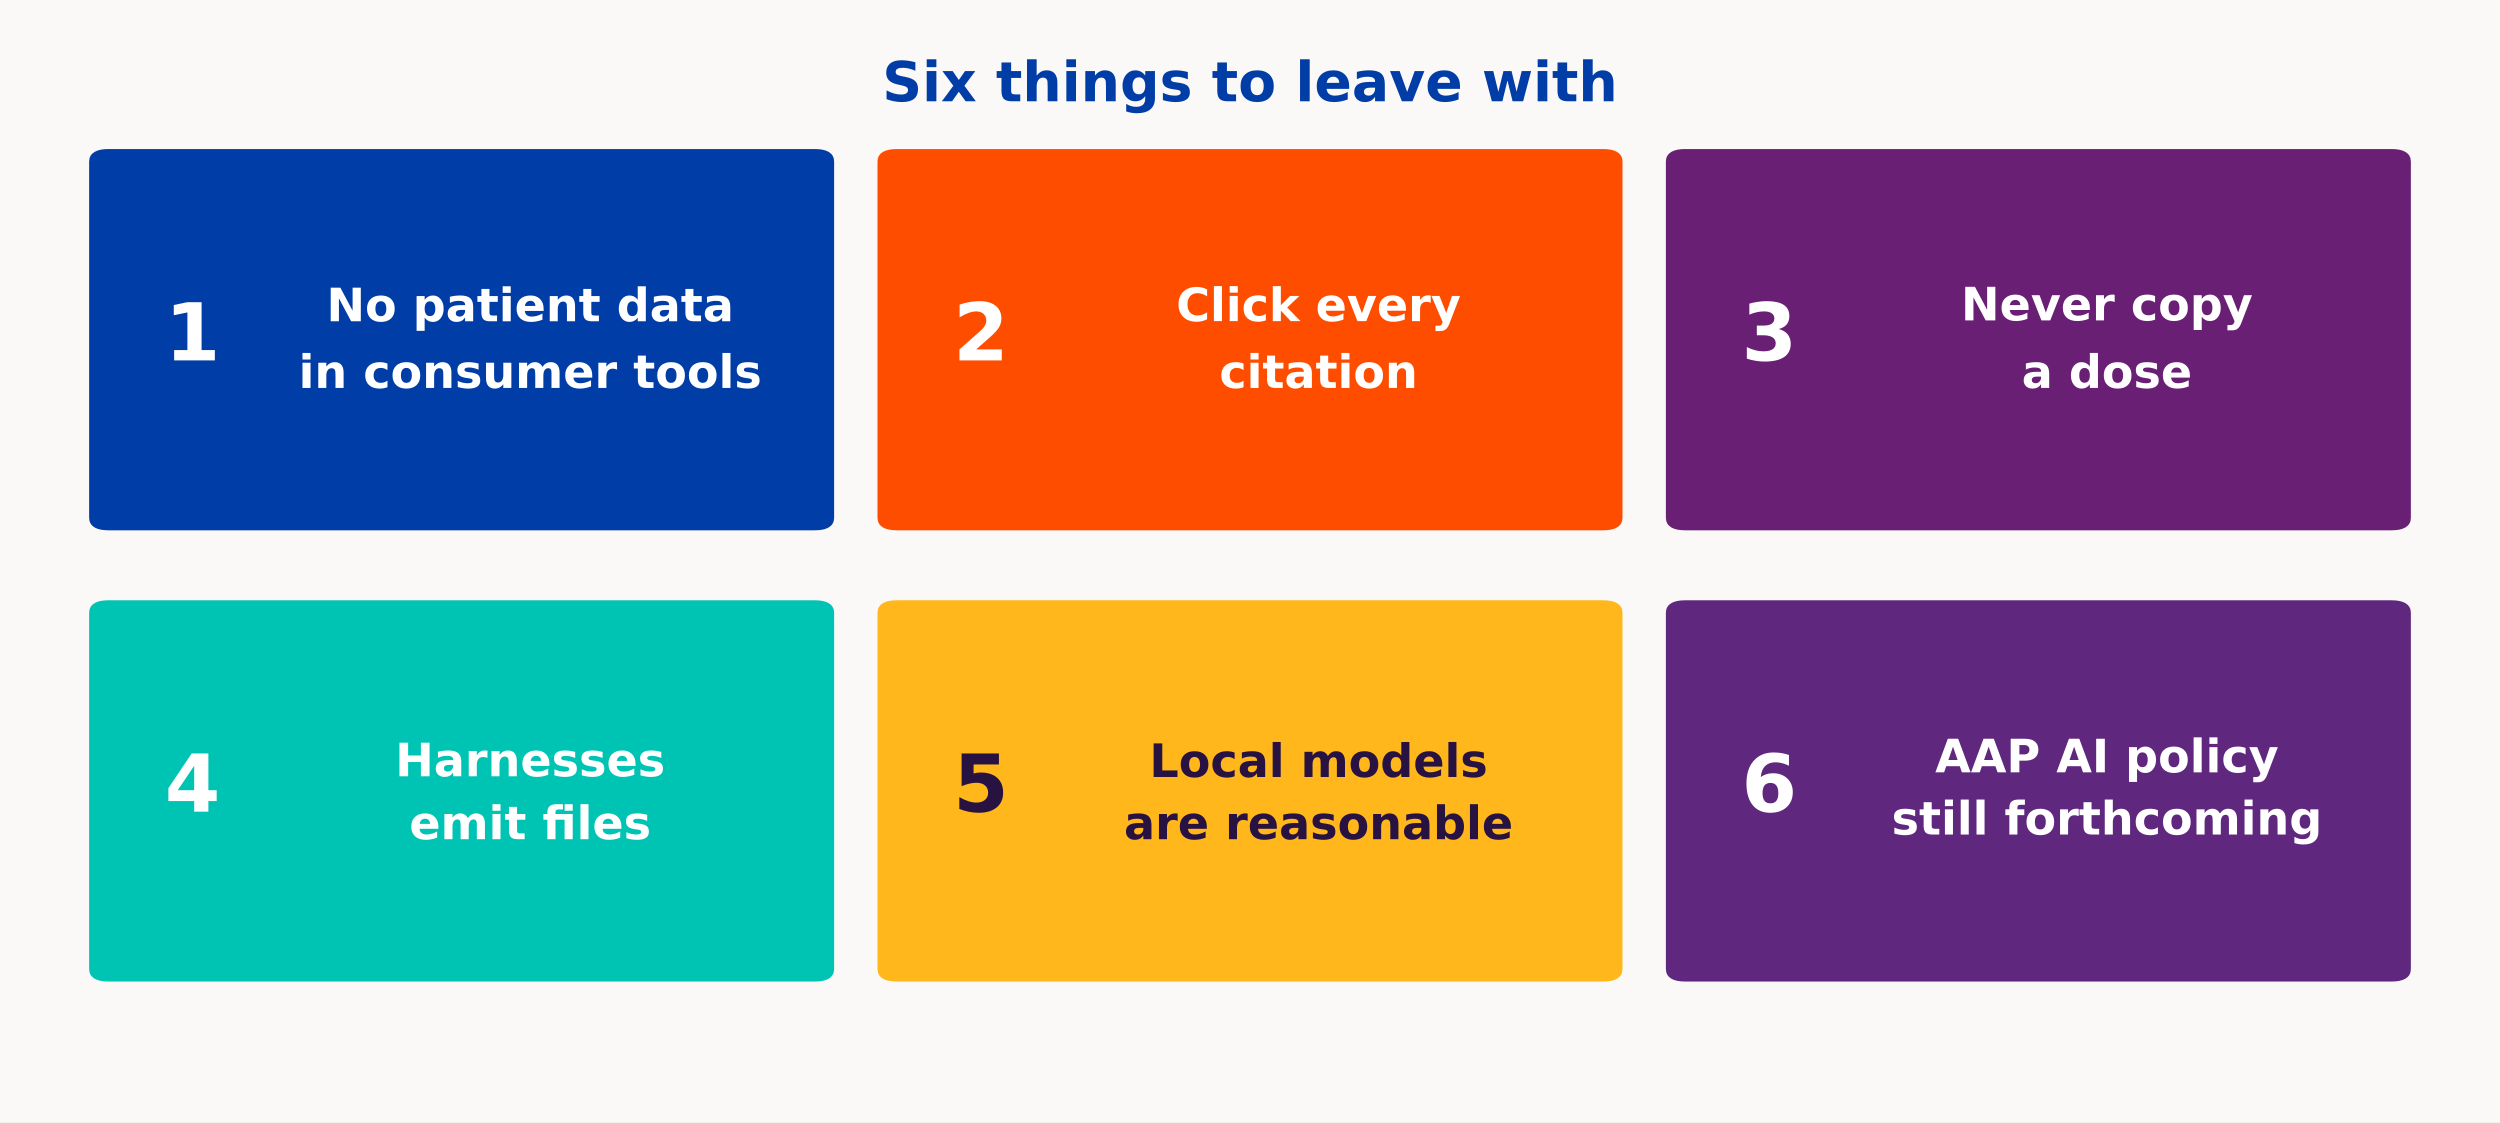
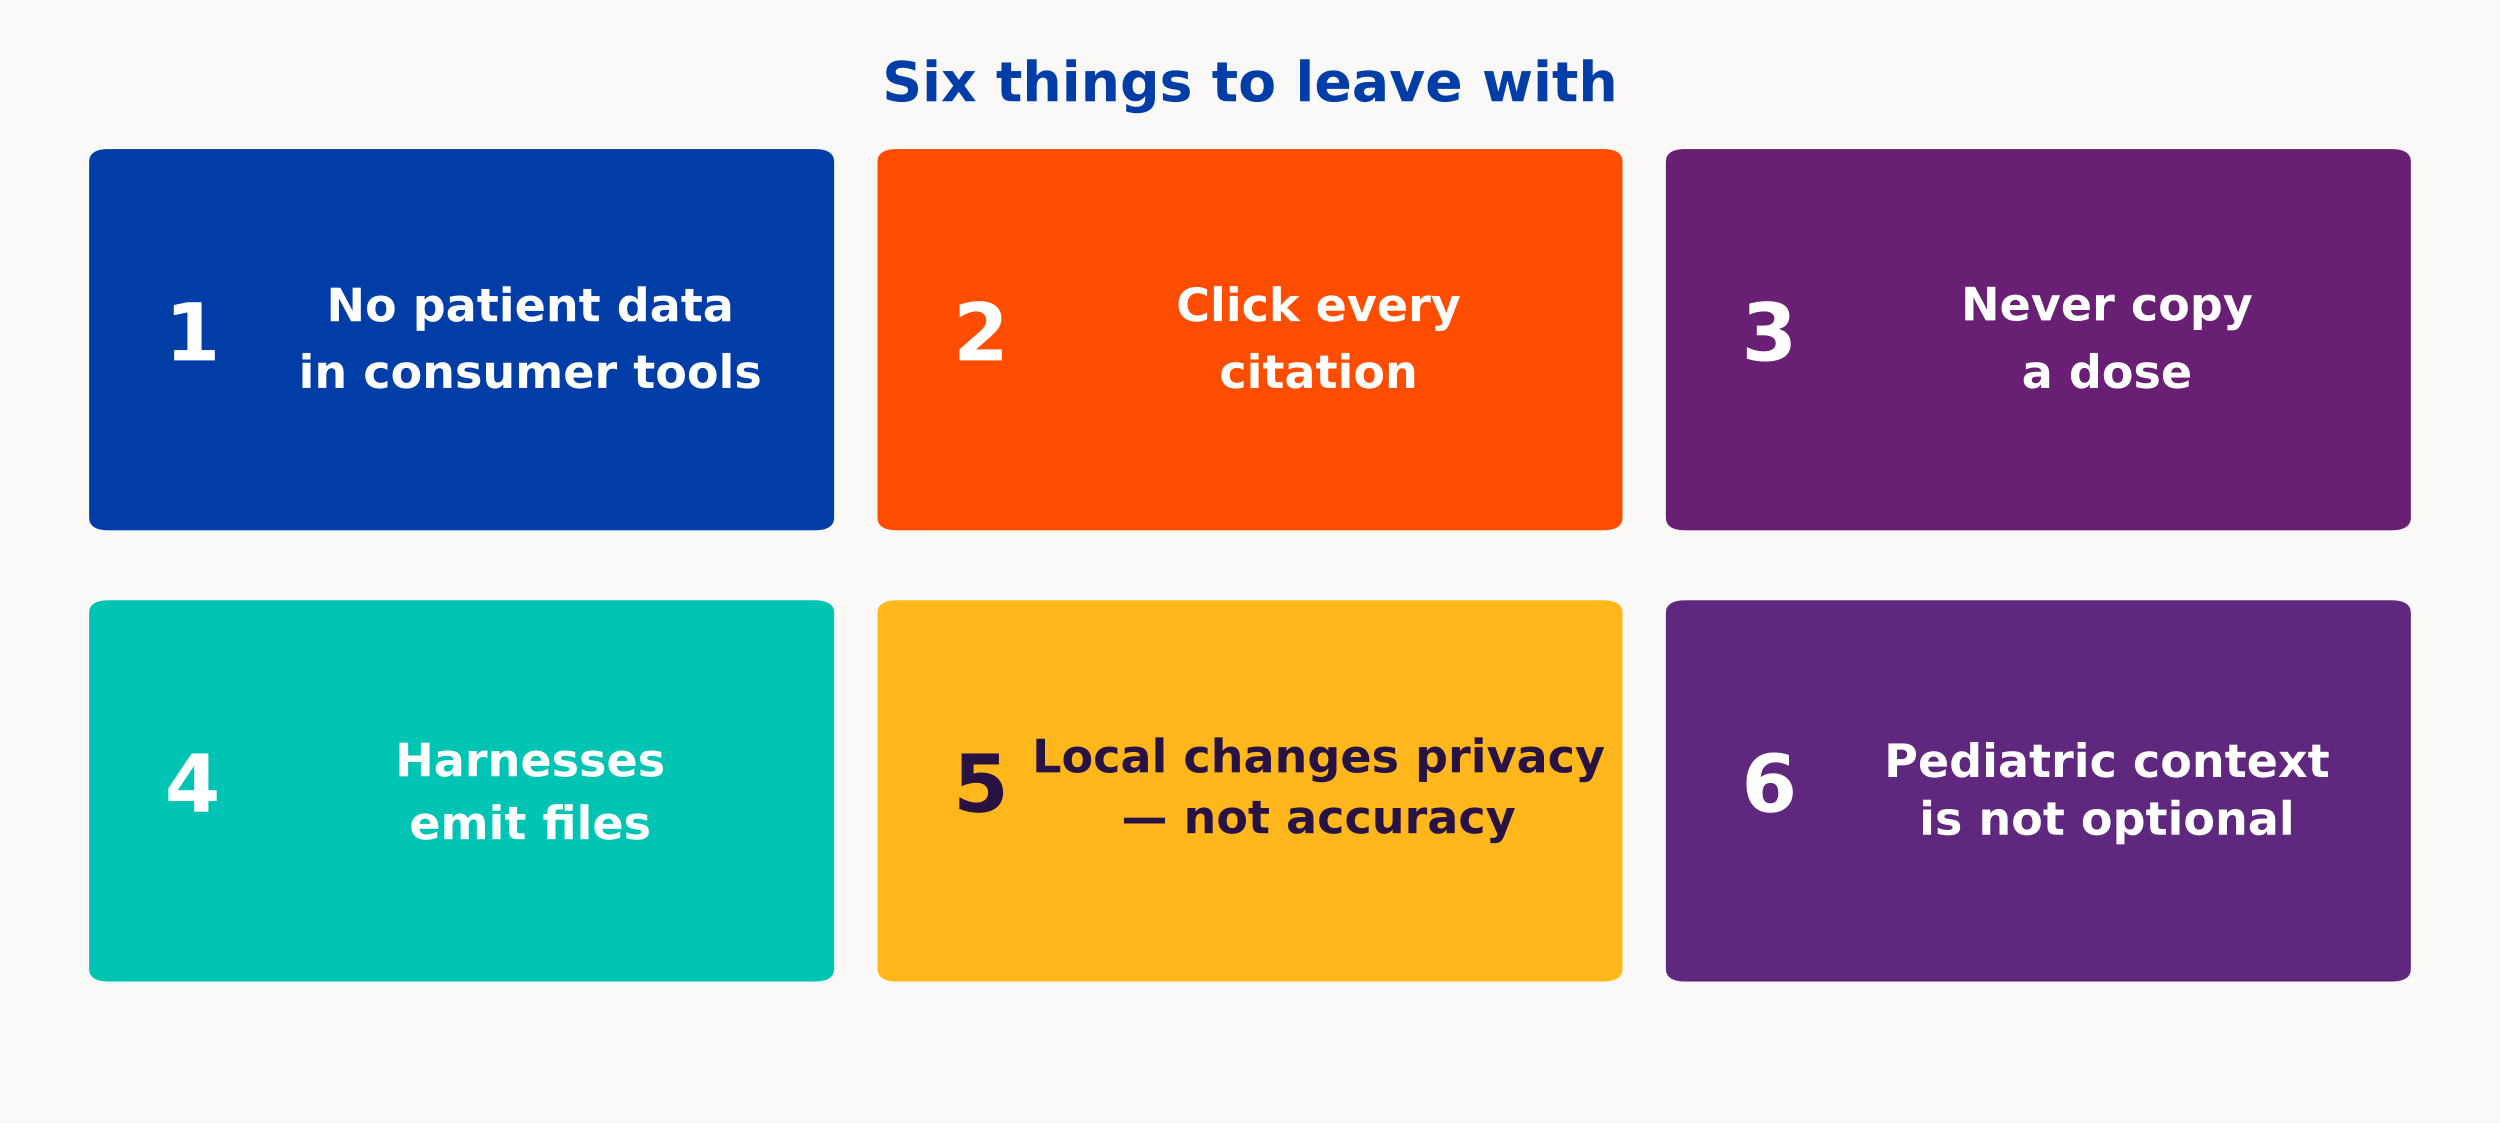
<svg xmlns="http://www.w3.org/2000/svg" xmlns:xlink="http://www.w3.org/1999/xlink" width="813.96pt" height="365.328pt" viewBox="0 0 813.96 365.328" version="1.1">
  <defs>
    <style type="text/css">*{stroke-linejoin: round; stroke-linecap: butt}</style>
  </defs>
  <g id="figure_1">
    <g id="patch_1">
      <path d="M 0 365.328  L 813.96 365.328  L 813.96 0  L 0 0  z " style="fill: #faf9f7" />
    </g>
    <g id="axes_1">
      <g id="patch_2">
-         <path d="M 35.352 171.909  L 265.248 171.909  Q 270.828 171.909 270.828 168.582  L 270.828 52.602  Q 270.828 49.275 265.248 49.275  L 35.352 49.275  Q 29.772 49.275 29.772 52.602  L 29.772 168.582  Q 29.772 171.909 35.352 171.909  z " clip-path="url(#pe5ddd389de)" style="fill: #003da6; stroke: #003da6; stroke-width: 1.5; stroke-linejoin: miter" />
+         <path d="M 35.352 171.909  L 265.248 171.909  Q 270.828 171.909 270.828 168.582  L 270.828 52.602  Q 270.828 49.275 265.248 49.275  L 35.352 49.275  Q 29.772 49.275 29.772 52.602  L 29.772 168.582  Q 29.772 171.909 35.352 171.909  z " clip-path="url(#pe15ea85f3a)" style="fill: #003da6; stroke: #003da6; stroke-width: 1.5; stroke-linejoin: miter" />
      </g>
      <g id="patch_3">
-         <path d="M 292.032 171.909  L 521.928 171.909  Q 527.508 171.909 527.508 168.582  L 527.508 52.602  Q 527.508 49.275 521.928 49.275  L 292.032 49.275  Q 286.452 49.275 286.452 52.602  L 286.452 168.582  Q 286.452 171.909 292.032 171.909  z " clip-path="url(#pe5ddd389de)" style="fill: #ff4d00; stroke: #ff4d00; stroke-width: 1.5; stroke-linejoin: miter" />
+         <path d="M 292.032 171.909  L 521.928 171.909  Q 527.508 171.909 527.508 168.582  L 527.508 52.602  Q 527.508 49.275 521.928 49.275  L 292.032 49.275  Q 286.452 49.275 286.452 52.602  L 286.452 168.582  Q 286.452 171.909 292.032 171.909  z " clip-path="url(#pe15ea85f3a)" style="fill: #ff4d00; stroke: #ff4d00; stroke-width: 1.5; stroke-linejoin: miter" />
      </g>
      <g id="patch_4">
-         <path d="M 548.712 171.909  L 778.608 171.909  Q 784.188 171.909 784.188 168.582  L 784.188 52.602  Q 784.188 49.275 778.608 49.275  L 548.712 49.275  Q 543.132 49.275 543.132 52.602  L 543.132 168.582  Q 543.132 171.909 548.712 171.909  z " clip-path="url(#pe5ddd389de)" style="fill: #691f74; stroke: #691f74; stroke-width: 1.5; stroke-linejoin: miter" />
+         <path d="M 548.712 171.909  L 778.608 171.909  Q 784.188 171.909 784.188 168.582  L 784.188 52.602  Q 784.188 49.275 778.608 49.275  L 548.712 49.275  Q 543.132 49.275 543.132 52.602  L 543.132 168.582  Q 543.132 171.909 548.712 171.909  z " clip-path="url(#pe15ea85f3a)" style="fill: #691f74; stroke: #691f74; stroke-width: 1.5; stroke-linejoin: miter" />
      </g>
      <g id="patch_5">
-         <path d="M 35.352 318.825  L 265.248 318.825  Q 270.828 318.825 270.828 315.498  L 270.828 199.518  Q 270.828 196.191 265.248 196.191  L 35.352 196.191  Q 29.772 196.191 29.772 199.518  L 29.772 315.498  Q 29.772 318.825 35.352 318.825  z " clip-path="url(#pe5ddd389de)" style="fill: #00c4b3; stroke: #00c4b3; stroke-width: 1.5; stroke-linejoin: miter" />
+         <path d="M 35.352 318.825  L 265.248 318.825  Q 270.828 318.825 270.828 315.498  L 270.828 199.518  Q 270.828 196.191 265.248 196.191  L 35.352 196.191  Q 29.772 196.191 29.772 199.518  L 29.772 315.498  Q 29.772 318.825 35.352 318.825  z " clip-path="url(#pe15ea85f3a)" style="fill: #00c4b3; stroke: #00c4b3; stroke-width: 1.5; stroke-linejoin: miter" />
      </g>
      <g id="patch_6">
-         <path d="M 292.032 318.825  L 521.928 318.825  Q 527.508 318.825 527.508 315.498  L 527.508 199.518  Q 527.508 196.191 521.928 196.191  L 292.032 196.191  Q 286.452 196.191 286.452 199.518  L 286.452 315.498  Q 286.452 318.825 292.032 318.825  z " clip-path="url(#pe5ddd389de)" style="fill: #ffb71b; stroke: #ffb71b; stroke-width: 1.5; stroke-linejoin: miter" />
+         <path d="M 292.032 318.825  L 521.928 318.825  Q 527.508 318.825 527.508 315.498  L 527.508 199.518  Q 527.508 196.191 521.928 196.191  L 292.032 196.191  Q 286.452 196.191 286.452 199.518  L 286.452 315.498  Q 286.452 318.825 292.032 318.825  z " clip-path="url(#pe15ea85f3a)" style="fill: #ffb71b; stroke: #ffb71b; stroke-width: 1.5; stroke-linejoin: miter" />
      </g>
      <g id="patch_7">
-         <path d="M 548.712 318.825  L 778.608 318.825  Q 784.188 318.825 784.188 315.498  L 784.188 199.518  Q 784.188 196.191 778.608 196.191  L 548.712 196.191  Q 543.132 196.191 543.132 199.518  L 543.132 315.498  Q 543.132 318.825 548.712 318.825  z " clip-path="url(#pe5ddd389de)" style="fill: #5f277e; stroke: #5f277e; stroke-width: 1.5; stroke-linejoin: miter" />
+         <path d="M 548.712 318.825  L 778.608 318.825  Q 784.188 318.825 784.188 315.498  L 784.188 199.518  Q 784.188 196.191 778.608 196.191  L 548.712 196.191  Q 543.132 196.191 543.132 199.518  L 543.132 315.498  Q 543.132 318.825 548.712 318.825  z " clip-path="url(#pe15ea85f3a)" style="fill: #5f277e; stroke: #5f277e; stroke-width: 1.5; stroke-linejoin: miter" />
      </g>
      <g id="text_1">
        <g style="fill: #ffffff" transform="translate(53.64884 117.3459) scale(0.26 -0.26)">
          <defs>
            <path id="DejaVuSans-Bold-14" d="M 750 831  L 1813 831  L 1813 3847  L 722 3622  L 722 4441  L 1806 4666  L 2950 4666  L 2950 831  L 4013 831  L 4013 0  L 750 0  L 750 831  z " transform="scale(0.015625)" />
          </defs>
          <use xlink:href="#DejaVuSans-Bold-14" />
        </g>
      </g>
      <g id="text_2">
        <g style="fill: #ffffff" transform="translate(106.2966 104.6061) scale(0.15 -0.15)">
          <defs>
            <path id="DejaVuSans-Bold-31" d="M 588 4666  L 1931 4666  L 3628 1466  L 3628 4666  L 4769 4666  L 4769 0  L 3425 0  L 1728 3200  L 1728 0  L 588 0  L 588 4666  z " transform="scale(0.015625)" />
            <path id="DejaVuSans-Bold-52" d="M 2203 2784  Q 1831 2784 1636 2517  Q 1441 2250 1441 1747  Q 1441 1244 1636 976  Q 1831 709 2203 709  Q 2569 709 2762 976  Q 2956 1244 2956 1747  Q 2956 2250 2762 2517  Q 2569 2784 2203 2784  z M 2203 3584  Q 3106 3584 3614 3096  Q 4122 2609 4122 1747  Q 4122 884 3614 396  Q 3106 -91 2203 -91  Q 1297 -91 786 396  Q 275 884 275 1747  Q 275 2609 786 3096  Q 1297 3584 2203 3584  z " transform="scale(0.015625)" />
            <path id="DejaVuSans-Bold-3" transform="scale(0.015625)" />
            <path id="DejaVuSans-Bold-53" d="M 1656 506  L 1656 -1331  L 538 -1331  L 538 3500  L 1656 3500  L 1656 2988  Q 1888 3294 2169 3439  Q 2450 3584 2816 3584  Q 3463 3584 3878 3070  Q 4294 2556 4294 1747  Q 4294 938 3878 423  Q 3463 -91 2816 -91  Q 2450 -91 2169 54  Q 1888 200 1656 506  z M 2400 2772  Q 2041 2772 1848 2508  Q 1656 2244 1656 1747  Q 1656 1250 1848 986  Q 2041 722 2400 722  Q 2759 722 2948 984  Q 3138 1247 3138 1747  Q 3138 2247 2948 2509  Q 2759 2772 2400 2772  z " transform="scale(0.015625)" />
            <path id="DejaVuSans-Bold-44" d="M 2106 1575  Q 1756 1575 1579 1456  Q 1403 1338 1403 1106  Q 1403 894 1545 773  Q 1688 653 1941 653  Q 2256 653 2472 879  Q 2688 1106 2688 1447  L 2688 1575  L 2106 1575  z M 3816 1997  L 3816 0  L 2688 0  L 2688 519  Q 2463 200 2181 54  Q 1900 -91 1497 -91  Q 953 -91 614 226  Q 275 544 275 1050  Q 275 1666 698 1953  Q 1122 2241 2028 2241  L 2688 2241  L 2688 2328  Q 2688 2594 2478 2717  Q 2269 2841 1825 2841  Q 1466 2841 1156 2769  Q 847 2697 581 2553  L 581 3406  Q 941 3494 1303 3539  Q 1666 3584 2028 3584  Q 2975 3584 3395 3211  Q 3816 2838 3816 1997  z " transform="scale(0.015625)" />
            <path id="DejaVuSans-Bold-57" d="M 1759 4494  L 1759 3500  L 2913 3500  L 2913 2700  L 1759 2700  L 1759 1216  Q 1759 972 1856 886  Q 1953 800 2241 800  L 2816 800  L 2816 0  L 1856 0  Q 1194 0 917 276  Q 641 553 641 1216  L 641 2700  L 84 2700  L 84 3500  L 641 3500  L 641 4494  L 1759 4494  z " transform="scale(0.015625)" />
            <path id="DejaVuSans-Bold-4c" d="M 538 3500  L 1656 3500  L 1656 0  L 538 0  L 538 3500  z M 538 4863  L 1656 4863  L 1656 3950  L 538 3950  L 538 4863  z " transform="scale(0.015625)" />
            <path id="DejaVuSans-Bold-48" d="M 4031 1759  L 4031 1441  L 1416 1441  Q 1456 1047 1700 850  Q 1944 653 2381 653  Q 2734 653 3104 758  Q 3475 863 3866 1075  L 3866 213  Q 3469 63 3072 -14  Q 2675 -91 2278 -91  Q 1328 -91 801 392  Q 275 875 275 1747  Q 275 2603 792 3093  Q 1309 3584 2216 3584  Q 3041 3584 3536 3087  Q 4031 2591 4031 1759  z M 2881 2131  Q 2881 2450 2695 2645  Q 2509 2841 2209 2841  Q 1884 2841 1681 2658  Q 1478 2475 1428 2131  L 2881 2131  z " transform="scale(0.015625)" />
            <path id="DejaVuSans-Bold-51" d="M 4056 2131  L 4056 0  L 2931 0  L 2931 347  L 2931 1631  Q 2931 2084 2911 2256  Q 2891 2428 2841 2509  Q 2775 2619 2662 2680  Q 2550 2741 2406 2741  Q 2056 2741 1856 2470  Q 1656 2200 1656 1722  L 1656 0  L 538 0  L 538 3500  L 1656 3500  L 1656 2988  Q 1909 3294 2193 3439  Q 2478 3584 2822 3584  Q 3428 3584 3742 3212  Q 4056 2841 4056 2131  z " transform="scale(0.015625)" />
            <path id="DejaVuSans-Bold-47" d="M 2919 2988  L 2919 4863  L 4044 4863  L 4044 0  L 2919 0  L 2919 506  Q 2688 197 2409 53  Q 2131 -91 1766 -91  Q 1119 -91 703 423  Q 288 938 288 1747  Q 288 2556 703 3070  Q 1119 3584 1766 3584  Q 2128 3584 2408 3439  Q 2688 3294 2919 2988  z M 2181 722  Q 2541 722 2730 984  Q 2919 1247 2919 1747  Q 2919 2247 2730 2509  Q 2541 2772 2181 2772  Q 1825 2772 1636 2509  Q 1447 2247 1447 1747  Q 1447 1247 1636 984  Q 1825 722 2181 722  z " transform="scale(0.015625)" />
          </defs>
          <use xlink:href="#DejaVuSans-Bold-31" />
          <use xlink:href="#DejaVuSans-Bold-52" transform="translate(83.6875 0)" />
          <use xlink:href="#DejaVuSans-Bold-3" transform="translate(152.3906 0)" />
          <use xlink:href="#DejaVuSans-Bold-53" transform="translate(187.2031 0)" />
          <use xlink:href="#DejaVuSans-Bold-44" transform="translate(258.7812 0)" />
          <use xlink:href="#DejaVuSans-Bold-57" transform="translate(326.2656 0)" />
          <use xlink:href="#DejaVuSans-Bold-4c" transform="translate(374.0625 0)" />
          <use xlink:href="#DejaVuSans-Bold-48" transform="translate(408.3438 0)" />
          <use xlink:href="#DejaVuSans-Bold-51" transform="translate(476.1719 0)" />
          <use xlink:href="#DejaVuSans-Bold-57" transform="translate(547.3594 0)" />
          <use xlink:href="#DejaVuSans-Bold-3" transform="translate(595.1562 0)" />
          <use xlink:href="#DejaVuSans-Bold-47" transform="translate(629.9688 0)" />
          <use xlink:href="#DejaVuSans-Bold-44" transform="translate(701.5469 0)" />
          <use xlink:href="#DejaVuSans-Bold-57" transform="translate(769.0312 0)" />
          <use xlink:href="#DejaVuSans-Bold-44" transform="translate(816.8281 0)" />
        </g>
        <g style="fill: #ffffff" transform="translate(97.22156 126.3092) scale(0.15 -0.15)">
          <defs>
            <path id="DejaVuSans-Bold-46" d="M 3366 3391  L 3366 2478  Q 3138 2634 2908 2709  Q 2678 2784 2431 2784  Q 1963 2784 1702 2511  Q 1441 2238 1441 1747  Q 1441 1256 1702 982  Q 1963 709 2431 709  Q 2694 709 2930 787  Q 3166 866 3366 1019  L 3366 103  Q 3103 6 2833 -42  Q 2563 -91 2291 -91  Q 1344 -91 809 395  Q 275 881 275 1747  Q 275 2613 809 3098  Q 1344 3584 2291 3584  Q 2566 3584 2833 3536  Q 3100 3488 3366 3391  z " transform="scale(0.015625)" />
            <path id="DejaVuSans-Bold-56" d="M 3272 3391  L 3272 2541  Q 2913 2691 2578 2766  Q 2244 2841 1947 2841  Q 1628 2841 1473 2761  Q 1319 2681 1319 2516  Q 1319 2381 1436 2309  Q 1553 2238 1856 2203  L 2053 2175  Q 2913 2066 3209 1816  Q 3506 1566 3506 1031  Q 3506 472 3093 190  Q 2681 -91 1863 -91  Q 1516 -91 1145 -36  Q 775 19 384 128  L 384 978  Q 719 816 1070 734  Q 1422 653 1784 653  Q 2113 653 2278 743  Q 2444 834 2444 1013  Q 2444 1163 2330 1236  Q 2216 1309 1875 1350  L 1678 1375  Q 931 1469 631 1722  Q 331 1975 331 2491  Q 331 3047 712 3315  Q 1094 3584 1881 3584  Q 2191 3584 2531 3537  Q 2872 3491 3272 3391  z " transform="scale(0.015625)" />
            <path id="DejaVuSans-Bold-58" d="M 500 1363  L 500 3500  L 1625 3500  L 1625 3150  Q 1625 2866 1622 2436  Q 1619 2006 1619 1863  Q 1619 1441 1641 1255  Q 1663 1069 1716 984  Q 1784 875 1895 815  Q 2006 756 2150 756  Q 2500 756 2700 1025  Q 2900 1294 2900 1772  L 2900 3500  L 4019 3500  L 4019 0  L 2900 0  L 2900 506  Q 2647 200 2364 54  Q 2081 -91 1741 -91  Q 1134 -91 817 281  Q 500 653 500 1363  z " transform="scale(0.015625)" />
            <path id="DejaVuSans-Bold-50" d="M 3781 2919  Q 3994 3244 4286 3414  Q 4578 3584 4928 3584  Q 5531 3584 5847 3212  Q 6163 2841 6163 2131  L 6163 0  L 5038 0  L 5038 1825  Q 5041 1866 5042 1909  Q 5044 1953 5044 2034  Q 5044 2406 4934 2573  Q 4825 2741 4581 2741  Q 4263 2741 4089 2478  Q 3916 2216 3909 1719  L 3909 0  L 2784 0  L 2784 1825  Q 2784 2406 2684 2573  Q 2584 2741 2328 2741  Q 2006 2741 1831 2477  Q 1656 2213 1656 1722  L 1656 0  L 531 0  L 531 3500  L 1656 3500  L 1656 2988  Q 1863 3284 2130 3434  Q 2397 3584 2719 3584  Q 3081 3584 3359 3409  Q 3638 3234 3781 2919  z " transform="scale(0.015625)" />
            <path id="DejaVuSans-Bold-55" d="M 3138 2547  Q 2991 2616 2845 2648  Q 2700 2681 2553 2681  Q 2122 2681 1889 2404  Q 1656 2128 1656 1613  L 1656 0  L 538 0  L 538 3500  L 1656 3500  L 1656 2925  Q 1872 3269 2151 3426  Q 2431 3584 2822 3584  Q 2878 3584 2943 3579  Q 3009 3575 3134 3559  L 3138 2547  z " transform="scale(0.015625)" />
            <path id="DejaVuSans-Bold-4f" d="M 538 4863  L 1656 4863  L 1656 0  L 538 0  L 538 4863  z " transform="scale(0.015625)" />
          </defs>
          <use xlink:href="#DejaVuSans-Bold-4c" />
          <use xlink:href="#DejaVuSans-Bold-51" transform="translate(34.28125 0)" />
          <use xlink:href="#DejaVuSans-Bold-3" transform="translate(105.4688 0)" />
          <use xlink:href="#DejaVuSans-Bold-46" transform="translate(140.2812 0)" />
          <use xlink:href="#DejaVuSans-Bold-52" transform="translate(199.5625 0)" />
          <use xlink:href="#DejaVuSans-Bold-51" transform="translate(268.2656 0)" />
          <use xlink:href="#DejaVuSans-Bold-56" transform="translate(339.4531 0)" />
          <use xlink:href="#DejaVuSans-Bold-58" transform="translate(398.9688 0)" />
          <use xlink:href="#DejaVuSans-Bold-50" transform="translate(470.1562 0)" />
          <use xlink:href="#DejaVuSans-Bold-48" transform="translate(574.3594 0)" />
          <use xlink:href="#DejaVuSans-Bold-55" transform="translate(642.1875 0)" />
          <use xlink:href="#DejaVuSans-Bold-3" transform="translate(691.5 0)" />
          <use xlink:href="#DejaVuSans-Bold-57" transform="translate(726.3125 0)" />
          <use xlink:href="#DejaVuSans-Bold-52" transform="translate(774.1094 0)" />
          <use xlink:href="#DejaVuSans-Bold-52" transform="translate(842.8125 0)" />
          <use xlink:href="#DejaVuSans-Bold-4f" transform="translate(911.5156 0)" />
          <use xlink:href="#DejaVuSans-Bold-56" transform="translate(945.7969 0)" />
        </g>
      </g>
      <g id="text_3">
        <g style="fill: #ffffff" transform="translate(310.3288 117.3459) scale(0.26 -0.26)">
          <defs>
            <path id="DejaVuSans-Bold-15" d="M 1844 884  L 3897 884  L 3897 0  L 506 0  L 506 884  L 2209 2388  Q 2438 2594 2547 2791  Q 2656 2988 2656 3200  Q 2656 3528 2436 3728  Q 2216 3928 1850 3928  Q 1569 3928 1234 3808  Q 900 3688 519 3450  L 519 4475  Q 925 4609 1322 4679  Q 1719 4750 2100 4750  Q 2938 4750 3402 4381  Q 3866 4013 3866 3353  Q 3866 2972 3669 2642  Q 3472 2313 2841 1759  L 1844 884  z " transform="scale(0.015625)" />
          </defs>
          <use xlink:href="#DejaVuSans-Bold-15" />
        </g>
      </g>
      <g id="text_4">
        <g style="fill: #ffffff" transform="translate(382.9582 104.5475) scale(0.15 -0.15)">
          <defs>
            <path id="DejaVuSans-Bold-26" d="M 4288 256  Q 3956 84 3597 -3  Q 3238 -91 2847 -91  Q 1681 -91 1000 561  Q 319 1213 319 2328  Q 319 3447 1000 4098  Q 1681 4750 2847 4750  Q 3238 4750 3597 4662  Q 3956 4575 4288 4403  L 4288 3438  Q 3953 3666 3628 3772  Q 3303 3878 2944 3878  Q 2300 3878 1931 3465  Q 1563 3053 1563 2328  Q 1563 1606 1931 1193  Q 2300 781 2944 781  Q 3303 781 3628 887  Q 3953 994 4288 1222  L 4288 256  z " transform="scale(0.015625)" />
            <path id="DejaVuSans-Bold-4e" d="M 538 4863  L 1656 4863  L 1656 2216  L 2944 3500  L 4244 3500  L 2534 1894  L 4378 0  L 3022 0  L 1656 1459  L 1656 0  L 538 0  L 538 4863  z " transform="scale(0.015625)" />
            <path id="DejaVuSans-Bold-59" d="M 97 3500  L 1216 3500  L 2088 1081  L 2956 3500  L 4078 3500  L 2700 0  L 1472 0  L 97 3500  z " transform="scale(0.015625)" />
            <path id="DejaVuSans-Bold-5c" d="M 78 3500  L 1197 3500  L 2138 1125  L 2938 3500  L 4056 3500  L 2584 -331  Q 2363 -916 2067 -1148  Q 1772 -1381 1288 -1381  L 641 -1381  L 641 -647  L 991 -647  Q 1275 -647 1404 -556  Q 1534 -466 1606 -231  L 1638 -134  L 78 3500  z " transform="scale(0.015625)" />
          </defs>
          <use xlink:href="#DejaVuSans-Bold-26" />
          <use xlink:href="#DejaVuSans-Bold-4f" transform="translate(73.39062 0)" />
          <use xlink:href="#DejaVuSans-Bold-4c" transform="translate(107.6719 0)" />
          <use xlink:href="#DejaVuSans-Bold-46" transform="translate(141.9531 0)" />
          <use xlink:href="#DejaVuSans-Bold-4e" transform="translate(201.2344 0)" />
          <use xlink:href="#DejaVuSans-Bold-3" transform="translate(267.7344 0)" />
          <use xlink:href="#DejaVuSans-Bold-48" transform="translate(302.5469 0)" />
          <use xlink:href="#DejaVuSans-Bold-59" transform="translate(370.375 0)" />
          <use xlink:href="#DejaVuSans-Bold-48" transform="translate(435.5625 0)" />
          <use xlink:href="#DejaVuSans-Bold-55" transform="translate(503.3906 0)" />
          <use xlink:href="#DejaVuSans-Bold-5c" transform="translate(552.7031 0)" />
        </g>
        <g style="fill: #ffffff" transform="translate(396.9891 126.3092) scale(0.15 -0.15)">
          <use xlink:href="#DejaVuSans-Bold-46" />
          <use xlink:href="#DejaVuSans-Bold-4c" transform="translate(59.28125 0)" />
          <use xlink:href="#DejaVuSans-Bold-57" transform="translate(93.5625 0)" />
          <use xlink:href="#DejaVuSans-Bold-44" transform="translate(141.3594 0)" />
          <use xlink:href="#DejaVuSans-Bold-57" transform="translate(208.8438 0)" />
          <use xlink:href="#DejaVuSans-Bold-4c" transform="translate(256.6406 0)" />
          <use xlink:href="#DejaVuSans-Bold-52" transform="translate(290.9219 0)" />
          <use xlink:href="#DejaVuSans-Bold-51" transform="translate(359.625 0)" />
        </g>
      </g>
      <g id="text_5">
        <g style="fill: #ffffff" transform="translate(567.0088 117.3459) scale(0.26 -0.26)">
          <defs>
            <path id="DejaVuSans-Bold-16" d="M 2981 2516  Q 3453 2394 3698 2092  Q 3944 1791 3944 1325  Q 3944 631 3412 270  Q 2881 -91 1863 -91  Q 1503 -91 1142 -33  Q 781 25 428 141  L 428 1069  Q 766 900 1098 814  Q 1431 728 1753 728  Q 2231 728 2486 893  Q 2741 1059 2741 1369  Q 2741 1688 2480 1852  Q 2219 2016 1709 2016  L 1228 2016  L 1228 2791  L 1734 2791  Q 2188 2791 2409 2933  Q 2631 3075 2631 3366  Q 2631 3634 2415 3781  Q 2200 3928 1806 3928  Q 1516 3928 1219 3862  Q 922 3797 628 3669  L 628 4550  Q 984 4650 1334 4700  Q 1684 4750 2022 4750  Q 2931 4750 3382 4451  Q 3834 4153 3834 3553  Q 3834 3144 3618 2883  Q 3403 2622 2981 2516  z " transform="scale(0.015625)" />
          </defs>
          <use xlink:href="#DejaVuSans-Bold-16" />
        </g>
      </g>
      <g id="text_6">
        <g style="fill: #ffffff" transform="translate(638.4745 104.3166) scale(0.15 -0.15)">
          <use xlink:href="#DejaVuSans-Bold-31" />
          <use xlink:href="#DejaVuSans-Bold-48" transform="translate(83.6875 0)" />
          <use xlink:href="#DejaVuSans-Bold-59" transform="translate(151.5156 0)" />
          <use xlink:href="#DejaVuSans-Bold-48" transform="translate(216.7031 0)" />
          <use xlink:href="#DejaVuSans-Bold-55" transform="translate(284.5312 0)" />
          <use xlink:href="#DejaVuSans-Bold-3" transform="translate(333.8438 0)" />
          <use xlink:href="#DejaVuSans-Bold-46" transform="translate(368.6562 0)" />
          <use xlink:href="#DejaVuSans-Bold-52" transform="translate(427.9375 0)" />
          <use xlink:href="#DejaVuSans-Bold-53" transform="translate(496.6406 0)" />
          <use xlink:href="#DejaVuSans-Bold-5c" transform="translate(568.2188 0)" />
        </g>
        <g style="fill: #ffffff" transform="translate(658.2359 126.3092) scale(0.15 -0.15)">
          <use xlink:href="#DejaVuSans-Bold-44" />
          <use xlink:href="#DejaVuSans-Bold-3" transform="translate(67.48438 0)" />
          <use xlink:href="#DejaVuSans-Bold-47" transform="translate(102.2969 0)" />
          <use xlink:href="#DejaVuSans-Bold-52" transform="translate(173.875 0)" />
          <use xlink:href="#DejaVuSans-Bold-56" transform="translate(242.5781 0)" />
          <use xlink:href="#DejaVuSans-Bold-48" transform="translate(302.0938 0)" />
        </g>
      </g>
      <g id="text_7">
        <g style="fill: #ffffff" transform="translate(53.64884 264.2619) scale(0.26 -0.26)">
          <defs>
            <path id="DejaVuSans-Bold-17" d="M 2356 3675  L 1038 1722  L 2356 1722  L 2356 3675  z M 2156 4666  L 3494 4666  L 3494 1722  L 4159 1722  L 4159 850  L 3494 850  L 3494 0  L 2356 0  L 2356 850  L 288 850  L 288 1881  L 2156 4666  z " transform="scale(0.015625)" />
          </defs>
          <use xlink:href="#DejaVuSans-Bold-17" />
        </g>
      </g>
      <g id="text_8">
        <g style="fill: #ffffff" transform="translate(128.6794 252.7443) scale(0.15 -0.15)">
          <defs>
            <path id="DejaVuSans-Bold-2b" d="M 588 4666  L 1791 4666  L 1791 2888  L 3566 2888  L 3566 4666  L 4769 4666  L 4769 0  L 3566 0  L 3566 1978  L 1791 1978  L 1791 0  L 588 0  L 588 4666  z " transform="scale(0.015625)" />
          </defs>
          <use xlink:href="#DejaVuSans-Bold-2b" />
          <use xlink:href="#DejaVuSans-Bold-44" transform="translate(83.6875 0)" />
          <use xlink:href="#DejaVuSans-Bold-55" transform="translate(151.1719 0)" />
          <use xlink:href="#DejaVuSans-Bold-51" transform="translate(200.4844 0)" />
          <use xlink:href="#DejaVuSans-Bold-48" transform="translate(271.6719 0)" />
          <use xlink:href="#DejaVuSans-Bold-56" transform="translate(339.5 0)" />
          <use xlink:href="#DejaVuSans-Bold-56" transform="translate(399.0156 0)" />
          <use xlink:href="#DejaVuSans-Bold-48" transform="translate(458.5312 0)" />
          <use xlink:href="#DejaVuSans-Bold-56" transform="translate(526.3594 0)" />
        </g>
        <g style="fill: #ffffff" transform="translate(133.2696 273.2252) scale(0.15 -0.15)">
          <defs>
            <path id="DejaVuSans-Bold-13ab" d="M 3078 4863  L 4206 4863  L 4206 3950  L 3078 3950  L 3078 4863  z M 2847 4863  L 2847 4128  L 2228 4128  Q 1994 4128 1903 4042  Q 1813 3956 1813 3744  L 1813 3500  L 4206 3500  L 4206 0  L 3078 0  L 3078 2700  L 1813 2700  L 1813 0  L 684 0  L 684 2700  L 134 2700  L 134 3500  L 684 3500  L 684 3744  Q 684 4316 1003 4589  Q 1322 4863 1991 4863  L 2847 4863  z " transform="scale(0.015625)" />
          </defs>
          <use xlink:href="#DejaVuSans-Bold-48" />
          <use xlink:href="#DejaVuSans-Bold-50" transform="translate(67.82812 0)" />
          <use xlink:href="#DejaVuSans-Bold-4c" transform="translate(172.0312 0)" />
          <use xlink:href="#DejaVuSans-Bold-57" transform="translate(206.3125 0)" />
          <use xlink:href="#DejaVuSans-Bold-3" transform="translate(254.1094 0)" />
          <use xlink:href="#DejaVuSans-Bold-13ab" transform="translate(288.9219 0)" />
          <use xlink:href="#DejaVuSans-Bold-4f" transform="translate(363.0469 0)" />
          <use xlink:href="#DejaVuSans-Bold-48" transform="translate(397.3281 0)" />
          <use xlink:href="#DejaVuSans-Bold-56" transform="translate(465.1562 0)" />
        </g>
      </g>
      <g id="text_9">
        <g style="fill: #281241" transform="translate(310.3288 264.2619) scale(0.26 -0.26)">
          <defs>
            <path id="DejaVuSans-Bold-18" d="M 678 4666  L 3669 4666  L 3669 3781  L 1638 3781  L 1638 3059  Q 1775 3097 1914 3117  Q 2053 3138 2203 3138  Q 3056 3138 3531 2711  Q 4006 2284 4006 1522  Q 4006 766 3489 337  Q 2972 -91 2053 -91  Q 1656 -91 1267 -14  Q 878 63 494 219  L 494 1166  Q 875 947 1217 837  Q 1559 728 1863 728  Q 2300 728 2551 942  Q 2803 1156 2803 1522  Q 2803 1891 2551 2103  Q 2300 2316 1863 2316  Q 1603 2316 1309 2248  Q 1016 2181 678 2041  L 678 4666  z " transform="scale(0.015625)" />
          </defs>
          <use xlink:href="#DejaVuSans-Bold-18" />
        </g>
      </g>
      <g id="text_10">
-         <g style="fill: #281241" transform="translate(374.2207 252.9752) scale(0.15 -0.15)">
+         <g style="fill: #281241" transform="translate(336.0398 251.4635) scale(0.15 -0.15)">
          <defs>
            <path id="DejaVuSans-Bold-2f" d="M 588 4666  L 1791 4666  L 1791 909  L 3903 909  L 3903 0  L 588 0  L 588 4666  z " transform="scale(0.015625)" />
+             <path id="DejaVuSans-Bold-4b" d="M 4056 2131  L 4056 0  L 2931 0  L 2931 347  L 2931 1625  Q 2931 2084 2911 2256  Q 2891 2428 2841 2509  Q 2775 2619 2662 2680  Q 2550 2741 2406 2741  Q 2056 2741 1856 2470  Q 1656 2200 1656 1722  L 1656 0  L 538 0  L 538 4863  L 1656 4863  L 1656 2988  Q 1909 3294 2193 3439  Q 2478 3584 2822 3584  Q 3428 3584 3742 3212  Q 4056 2841 4056 2131  z " transform="scale(0.015625)" />
+             <path id="DejaVuSans-Bold-4a" d="M 2919 594  Q 2688 288 2409 144  Q 2131 0 1766 0  Q 1125 0 706 504  Q 288 1009 288 1791  Q 288 2575 706 3076  Q 1125 3578 1766 3578  Q 2131 3578 2409 3434  Q 2688 3291 2919 2981  L 2919 3500  L 4044 3500  L 4044 353  Q 4044 -491 3511 -936  Q 2978 -1381 1966 -1381  Q 1638 -1381 1331 -1331  Q 1025 -1281 716 -1178  L 716 -306  Q 1009 -475 1290 -558  Q 1572 -641 1856 -641  Q 2406 -641 2662 -400  Q 2919 -159 2919 353  L 2919 594  z M 2181 2772  Q 1834 2772 1640 2515  Q 1447 2259 1447 1791  Q 1447 1309 1634 1061  Q 1822 813 2181 813  Q 2531 813 2725 1069  Q 2919 1325 2919 1791  Q 2919 2259 2725 2515  Q 2531 2772 2181 2772  z " transform="scale(0.015625)" />
          </defs>
          <use xlink:href="#DejaVuSans-Bold-2f" />
          <use xlink:href="#DejaVuSans-Bold-52" transform="translate(63.71875 0)" />
          <use xlink:href="#DejaVuSans-Bold-46" transform="translate(132.4219 0)" />
          <use xlink:href="#DejaVuSans-Bold-44" transform="translate(191.7031 0)" />
          <use xlink:href="#DejaVuSans-Bold-4f" transform="translate(259.1875 0)" />
          <use xlink:href="#DejaVuSans-Bold-3" transform="translate(293.4688 0)" />
-           <use xlink:href="#DejaVuSans-Bold-50" transform="translate(328.2812 0)" />
-           <use xlink:href="#DejaVuSans-Bold-52" transform="translate(432.4844 0)" />
-           <use xlink:href="#DejaVuSans-Bold-47" transform="translate(501.1875 0)" />
-           <use xlink:href="#DejaVuSans-Bold-48" transform="translate(572.7656 0)" />
-           <use xlink:href="#DejaVuSans-Bold-4f" transform="translate(640.5938 0)" />
-           <use xlink:href="#DejaVuSans-Bold-56" transform="translate(674.875 0)" />
-         </g>
-         <g style="fill: #281241" transform="translate(365.952 273.2252) scale(0.15 -0.15)">
-           <defs>
-             <path id="DejaVuSans-Bold-45" d="M 2400 722  Q 2759 722 2948 984  Q 3138 1247 3138 1747  Q 3138 2247 2948 2509  Q 2759 2772 2400 2772  Q 2041 2772 1848 2508  Q 1656 2244 1656 1747  Q 1656 1250 1848 986  Q 2041 722 2400 722  z M 1656 2988  Q 1888 3294 2169 3439  Q 2450 3584 2816 3584  Q 3463 3584 3878 3070  Q 4294 2556 4294 1747  Q 4294 938 3878 423  Q 3463 -91 2816 -91  Q 2450 -91 2169 54  Q 1888 200 1656 506  L 1656 0  L 538 0  L 538 4863  L 1656 4863  L 1656 2988  z " transform="scale(0.015625)" />
-           </defs>
-           <use xlink:href="#DejaVuSans-Bold-44" />
-           <use xlink:href="#DejaVuSans-Bold-55" transform="translate(67.48438 0)" />
-           <use xlink:href="#DejaVuSans-Bold-48" transform="translate(116.7969 0)" />
-           <use xlink:href="#DejaVuSans-Bold-3" transform="translate(184.625 0)" />
-           <use xlink:href="#DejaVuSans-Bold-55" transform="translate(219.4375 0)" />
-           <use xlink:href="#DejaVuSans-Bold-48" transform="translate(268.75 0)" />
-           <use xlink:href="#DejaVuSans-Bold-44" transform="translate(336.5781 0)" />
-           <use xlink:href="#DejaVuSans-Bold-56" transform="translate(404.0625 0)" />
-           <use xlink:href="#DejaVuSans-Bold-52" transform="translate(463.5781 0)" />
-           <use xlink:href="#DejaVuSans-Bold-51" transform="translate(532.2812 0)" />
-           <use xlink:href="#DejaVuSans-Bold-44" transform="translate(603.4688 0)" />
-           <use xlink:href="#DejaVuSans-Bold-45" transform="translate(670.9531 0)" />
-           <use xlink:href="#DejaVuSans-Bold-4f" transform="translate(742.5312 0)" />
-           <use xlink:href="#DejaVuSans-Bold-48" transform="translate(776.8125 0)" />
+           <use xlink:href="#DejaVuSans-Bold-46" transform="translate(328.2812 0)" />
+           <use xlink:href="#DejaVuSans-Bold-4b" transform="translate(387.5625 0)" />
+           <use xlink:href="#DejaVuSans-Bold-44" transform="translate(458.75 0)" />
+           <use xlink:href="#DejaVuSans-Bold-51" transform="translate(526.2344 0)" />
+           <use xlink:href="#DejaVuSans-Bold-4a" transform="translate(597.4219 0)" />
+           <use xlink:href="#DejaVuSans-Bold-48" transform="translate(669 0)" />
+           <use xlink:href="#DejaVuSans-Bold-56" transform="translate(736.8281 0)" />
+           <use xlink:href="#DejaVuSans-Bold-3" transform="translate(796.3438 0)" />
+           <use xlink:href="#DejaVuSans-Bold-53" transform="translate(831.1562 0)" />
+           <use xlink:href="#DejaVuSans-Bold-55" transform="translate(902.7344 0)" />
+           <use xlink:href="#DejaVuSans-Bold-4c" transform="translate(952.0469 0)" />
+           <use xlink:href="#DejaVuSans-Bold-59" transform="translate(986.3281 0)" />
+           <use xlink:href="#DejaVuSans-Bold-44" transform="translate(1051.516 0)" />
+           <use xlink:href="#DejaVuSans-Bold-46" transform="translate(1119 0)" />
+           <use xlink:href="#DejaVuSans-Bold-5c" transform="translate(1178.281 0)" />
+         </g>
+         <g style="fill: #281241" transform="translate(365.1141 271.281) scale(0.15 -0.15)">
+           <defs>
+             <path id="DejaVuSans-Bold-af6" d="M 344 2156  L 6056 2156  L 6056 1350  L 344 1350  L 344 2156  z " transform="scale(0.015625)" />
+           </defs>
+           <use xlink:href="#DejaVuSans-Bold-af6" />
+           <use xlink:href="#DejaVuSans-Bold-3" transform="translate(100 0)" />
+           <use xlink:href="#DejaVuSans-Bold-51" transform="translate(134.8125 0)" />
+           <use xlink:href="#DejaVuSans-Bold-52" transform="translate(206 0)" />
+           <use xlink:href="#DejaVuSans-Bold-57" transform="translate(274.7031 0)" />
+           <use xlink:href="#DejaVuSans-Bold-3" transform="translate(322.5 0)" />
+           <use xlink:href="#DejaVuSans-Bold-44" transform="translate(357.3125 0)" />
+           <use xlink:href="#DejaVuSans-Bold-46" transform="translate(424.7969 0)" />
+           <use xlink:href="#DejaVuSans-Bold-46" transform="translate(484.0781 0)" />
+           <use xlink:href="#DejaVuSans-Bold-58" transform="translate(543.3594 0)" />
+           <use xlink:href="#DejaVuSans-Bold-55" transform="translate(614.5469 0)" />
+           <use xlink:href="#DejaVuSans-Bold-44" transform="translate(663.8594 0)" />
+           <use xlink:href="#DejaVuSans-Bold-46" transform="translate(731.3438 0)" />
+           <use xlink:href="#DejaVuSans-Bold-5c" transform="translate(790.625 0)" />
        </g>
      </g>
      <g id="text_11">
        <g style="fill: #ffffff" transform="translate(567.0088 264.2619) scale(0.26 -0.26)">
          <defs>
            <path id="DejaVuSans-Bold-19" d="M 2316 2303  Q 2000 2303 1842 2098  Q 1684 1894 1684 1484  Q 1684 1075 1842 870  Q 2000 666 2316 666  Q 2634 666 2792 870  Q 2950 1075 2950 1484  Q 2950 1894 2792 2098  Q 2634 2303 2316 2303  z M 3803 4544  L 3803 3681  Q 3506 3822 3243 3889  Q 2981 3956 2731 3956  Q 2194 3956 1894 3657  Q 1594 3359 1544 2772  Q 1750 2925 1990 3001  Q 2231 3078 2516 3078  Q 3231 3078 3670 2659  Q 4109 2241 4109 1563  Q 4109 813 3618 361  Q 3128 -91 2303 -91  Q 1394 -91 895 523  Q 397 1138 397 2266  Q 397 3422 980 4083  Q 1563 4744 2578 4744  Q 2900 4744 3203 4694  Q 3506 4644 3803 4544  z " transform="scale(0.015625)" />
          </defs>
          <use xlink:href="#DejaVuSans-Bold-19" />
        </g>
      </g>
      <g id="text_12">
-         <g style="fill: #ffffff" transform="translate(630.0593 251.4635) scale(0.15 -0.15)">
-           <defs>
-             <path id="DejaVuSans-Bold-24" d="M 3419 850  L 1538 850  L 1241 0  L 31 0  L 1759 4666  L 3194 4666  L 4922 0  L 3713 0  L 3419 850  z M 1838 1716  L 3116 1716  L 2478 3572  L 1838 1716  z " transform="scale(0.015625)" />
+         <g style="fill: #ffffff" transform="translate(613.4515 252.9752) scale(0.15 -0.15)">
+           <defs>
            <path id="DejaVuSans-Bold-33" d="M 588 4666  L 2584 4666  Q 3475 4666 3951 4270  Q 4428 3875 4428 3144  Q 4428 2409 3951 2014  Q 3475 1619 2584 1619  L 1791 1619  L 1791 0  L 588 0  L 588 4666  z M 1791 3794  L 1791 2491  L 2456 2491  Q 2806 2491 2997 2661  Q 3188 2831 3188 3144  Q 3188 3456 2997 3625  Q 2806 3794 2456 3794  L 1791 3794  z " transform="scale(0.015625)" />
-             <path id="DejaVuSans-Bold-2c" d="M 588 4666  L 1791 4666  L 1791 0  L 588 0  L 588 4666  z " transform="scale(0.015625)" />
-           </defs>
-           <use xlink:href="#DejaVuSans-Bold-24" />
-           <use xlink:href="#DejaVuSans-Bold-24" transform="translate(77.39062 0)" />
-           <use xlink:href="#DejaVuSans-Bold-33" transform="translate(154.7812 0)" />
-           <use xlink:href="#DejaVuSans-Bold-3" transform="translate(228.0781 0)" />
-           <use xlink:href="#DejaVuSans-Bold-24" transform="translate(262.8906 0)" />
-           <use xlink:href="#DejaVuSans-Bold-2c" transform="translate(340.2812 0)" />
-           <use xlink:href="#DejaVuSans-Bold-3" transform="translate(377.4844 0)" />
-           <use xlink:href="#DejaVuSans-Bold-53" transform="translate(412.2969 0)" />
-           <use xlink:href="#DejaVuSans-Bold-52" transform="translate(483.875 0)" />
-           <use xlink:href="#DejaVuSans-Bold-4f" transform="translate(552.5781 0)" />
-           <use xlink:href="#DejaVuSans-Bold-4c" transform="translate(586.8594 0)" />
-           <use xlink:href="#DejaVuSans-Bold-46" transform="translate(621.1406 0)" />
-           <use xlink:href="#DejaVuSans-Bold-5c" transform="translate(680.4219 0)" />
-         </g>
-         <g style="fill: #ffffff" transform="translate(615.8773 271.7135) scale(0.15 -0.15)">
-           <defs>
-             <path id="DejaVuSans-Bold-49" d="M 2841 4863  L 2841 4128  L 2222 4128  Q 1984 4128 1890 4042  Q 1797 3956 1797 3744  L 1797 3500  L 2753 3500  L 2753 2700  L 1797 2700  L 1797 0  L 678 0  L 678 2700  L 122 2700  L 122 3500  L 678 3500  L 678 3744  Q 678 4316 997 4589  Q 1316 4863 1984 4863  L 2841 4863  z " transform="scale(0.015625)" />
-             <path id="DejaVuSans-Bold-4b" d="M 4056 2131  L 4056 0  L 2931 0  L 2931 347  L 2931 1625  Q 2931 2084 2911 2256  Q 2891 2428 2841 2509  Q 2775 2619 2662 2680  Q 2550 2741 2406 2741  Q 2056 2741 1856 2470  Q 1656 2200 1656 1722  L 1656 0  L 538 0  L 538 4863  L 1656 4863  L 1656 2988  Q 1909 3294 2193 3439  Q 2478 3584 2822 3584  Q 3428 3584 3742 3212  Q 4056 2841 4056 2131  z " transform="scale(0.015625)" />
-             <path id="DejaVuSans-Bold-4a" d="M 2919 594  Q 2688 288 2409 144  Q 2131 0 1766 0  Q 1125 0 706 504  Q 288 1009 288 1791  Q 288 2575 706 3076  Q 1125 3578 1766 3578  Q 2131 3578 2409 3434  Q 2688 3291 2919 2981  L 2919 3500  L 4044 3500  L 4044 353  Q 4044 -491 3511 -936  Q 2978 -1381 1966 -1381  Q 1638 -1381 1331 -1331  Q 1025 -1281 716 -1178  L 716 -306  Q 1009 -475 1290 -558  Q 1572 -641 1856 -641  Q 2406 -641 2662 -400  Q 2919 -159 2919 353  L 2919 594  z M 2181 2772  Q 1834 2772 1640 2515  Q 1447 2259 1447 1791  Q 1447 1309 1634 1061  Q 1822 813 2181 813  Q 2531 813 2725 1069  Q 2919 1325 2919 1791  Q 2919 2259 2725 2515  Q 2531 2772 2181 2772  z " transform="scale(0.015625)" />
-           </defs>
-           <use xlink:href="#DejaVuSans-Bold-56" />
-           <use xlink:href="#DejaVuSans-Bold-57" transform="translate(59.51562 0)" />
-           <use xlink:href="#DejaVuSans-Bold-4c" transform="translate(107.3125 0)" />
-           <use xlink:href="#DejaVuSans-Bold-4f" transform="translate(141.5938 0)" />
-           <use xlink:href="#DejaVuSans-Bold-4f" transform="translate(175.875 0)" />
-           <use xlink:href="#DejaVuSans-Bold-3" transform="translate(210.1562 0)" />
-           <use xlink:href="#DejaVuSans-Bold-49" transform="translate(244.9688 0)" />
-           <use xlink:href="#DejaVuSans-Bold-52" transform="translate(288.4688 0)" />
-           <use xlink:href="#DejaVuSans-Bold-55" transform="translate(357.1719 0)" />
-           <use xlink:href="#DejaVuSans-Bold-57" transform="translate(406.4844 0)" />
-           <use xlink:href="#DejaVuSans-Bold-4b" transform="translate(454.2812 0)" />
-           <use xlink:href="#DejaVuSans-Bold-46" transform="translate(525.4688 0)" />
-           <use xlink:href="#DejaVuSans-Bold-52" transform="translate(584.75 0)" />
-           <use xlink:href="#DejaVuSans-Bold-50" transform="translate(653.4531 0)" />
-           <use xlink:href="#DejaVuSans-Bold-4c" transform="translate(757.6562 0)" />
-           <use xlink:href="#DejaVuSans-Bold-51" transform="translate(791.9375 0)" />
-           <use xlink:href="#DejaVuSans-Bold-4a" transform="translate(863.125 0)" />
+             <path id="DejaVuSans-Bold-5b" d="M 1422 1791  L 159 3500  L 1344 3500  L 2059 2463  L 2784 3500  L 3969 3500  L 2706 1797  L 4031 0  L 2847 0  L 2059 1106  L 1281 0  L 97 0  L 1422 1791  z " transform="scale(0.015625)" />
+           </defs>
+           <use xlink:href="#DejaVuSans-Bold-33" />
+           <use xlink:href="#DejaVuSans-Bold-48" transform="translate(73.29688 0)" />
+           <use xlink:href="#DejaVuSans-Bold-47" transform="translate(141.125 0)" />
+           <use xlink:href="#DejaVuSans-Bold-4c" transform="translate(212.7031 0)" />
+           <use xlink:href="#DejaVuSans-Bold-44" transform="translate(246.9844 0)" />
+           <use xlink:href="#DejaVuSans-Bold-57" transform="translate(314.4688 0)" />
+           <use xlink:href="#DejaVuSans-Bold-55" transform="translate(362.2656 0)" />
+           <use xlink:href="#DejaVuSans-Bold-4c" transform="translate(411.5781 0)" />
+           <use xlink:href="#DejaVuSans-Bold-46" transform="translate(445.8594 0)" />
+           <use xlink:href="#DejaVuSans-Bold-3" transform="translate(505.1406 0)" />
+           <use xlink:href="#DejaVuSans-Bold-46" transform="translate(539.9531 0)" />
+           <use xlink:href="#DejaVuSans-Bold-52" transform="translate(599.2344 0)" />
+           <use xlink:href="#DejaVuSans-Bold-51" transform="translate(667.9375 0)" />
+           <use xlink:href="#DejaVuSans-Bold-57" transform="translate(739.125 0)" />
+           <use xlink:href="#DejaVuSans-Bold-48" transform="translate(786.9219 0)" />
+           <use xlink:href="#DejaVuSans-Bold-5b" transform="translate(854.75 0)" />
+           <use xlink:href="#DejaVuSans-Bold-57" transform="translate(919.25 0)" />
+         </g>
+         <g style="fill: #ffffff" transform="translate(624.8456 271.7721) scale(0.15 -0.15)">
+           <use xlink:href="#DejaVuSans-Bold-4c" />
+           <use xlink:href="#DejaVuSans-Bold-56" transform="translate(34.28125 0)" />
+           <use xlink:href="#DejaVuSans-Bold-3" transform="translate(93.79688 0)" />
+           <use xlink:href="#DejaVuSans-Bold-51" transform="translate(128.6094 0)" />
+           <use xlink:href="#DejaVuSans-Bold-52" transform="translate(199.7969 0)" />
+           <use xlink:href="#DejaVuSans-Bold-57" transform="translate(268.5 0)" />
+           <use xlink:href="#DejaVuSans-Bold-3" transform="translate(316.2969 0)" />
+           <use xlink:href="#DejaVuSans-Bold-52" transform="translate(351.1094 0)" />
+           <use xlink:href="#DejaVuSans-Bold-53" transform="translate(419.8125 0)" />
+           <use xlink:href="#DejaVuSans-Bold-57" transform="translate(491.3906 0)" />
+           <use xlink:href="#DejaVuSans-Bold-4c" transform="translate(539.1875 0)" />
+           <use xlink:href="#DejaVuSans-Bold-52" transform="translate(573.4688 0)" />
+           <use xlink:href="#DejaVuSans-Bold-51" transform="translate(642.1719 0)" />
+           <use xlink:href="#DejaVuSans-Bold-44" transform="translate(713.3594 0)" />
+           <use xlink:href="#DejaVuSans-Bold-4f" transform="translate(780.8438 0)" />
        </g>
      </g>
      <g id="text_13">
        <g style="fill: #003da6" transform="translate(287.2477 32.976) scale(0.18 -0.18)">
          <defs>
            <path id="DejaVuSans-Bold-36" d="M 3834 4519  L 3834 3531  Q 3450 3703 3084 3790  Q 2719 3878 2394 3878  Q 1963 3878 1756 3759  Q 1550 3641 1550 3391  Q 1550 3203 1689 3098  Q 1828 2994 2194 2919  L 2706 2816  Q 3484 2659 3812 2340  Q 4141 2022 4141 1434  Q 4141 663 3683 286  Q 3225 -91 2284 -91  Q 1841 -91 1394 -6  Q 947 78 500 244  L 500 1259  Q 947 1022 1364 901  Q 1781 781 2169 781  Q 2563 781 2772 912  Q 2981 1044 2981 1288  Q 2981 1506 2839 1625  Q 2697 1744 2272 1838  L 1806 1941  Q 1106 2091 782 2419  Q 459 2747 459 3303  Q 459 4000 909 4375  Q 1359 4750 2203 4750  Q 2588 4750 2994 4692  Q 3400 4634 3834 4519  z " transform="scale(0.015625)" />
-             <path id="DejaVuSans-Bold-5b" d="M 1422 1791  L 159 3500  L 1344 3500  L 2059 2463  L 2784 3500  L 3969 3500  L 2706 1797  L 4031 0  L 2847 0  L 2059 1106  L 1281 0  L 97 0  L 1422 1791  z " transform="scale(0.015625)" />
            <path id="DejaVuSans-Bold-5a" d="M 225 3500  L 1313 3500  L 1900 1088  L 2491 3500  L 3425 3500  L 4013 1113  L 4603 3500  L 5691 3500  L 4769 0  L 3547 0  L 2956 2406  L 2369 0  L 1147 0  L 225 3500  z " transform="scale(0.015625)" />
          </defs>
          <use xlink:href="#DejaVuSans-Bold-36" />
          <use xlink:href="#DejaVuSans-Bold-4c" transform="translate(72.01562 0)" />
          <use xlink:href="#DejaVuSans-Bold-5b" transform="translate(106.2969 0)" />
          <use xlink:href="#DejaVuSans-Bold-3" transform="translate(170.7969 0)" />
          <use xlink:href="#DejaVuSans-Bold-57" transform="translate(205.6094 0)" />
          <use xlink:href="#DejaVuSans-Bold-4b" transform="translate(253.4062 0)" />
          <use xlink:href="#DejaVuSans-Bold-4c" transform="translate(324.5938 0)" />
          <use xlink:href="#DejaVuSans-Bold-51" transform="translate(358.875 0)" />
          <use xlink:href="#DejaVuSans-Bold-4a" transform="translate(430.0625 0)" />
          <use xlink:href="#DejaVuSans-Bold-56" transform="translate(501.6406 0)" />
          <use xlink:href="#DejaVuSans-Bold-3" transform="translate(561.1562 0)" />
          <use xlink:href="#DejaVuSans-Bold-57" transform="translate(595.9688 0)" />
          <use xlink:href="#DejaVuSans-Bold-52" transform="translate(643.7656 0)" />
          <use xlink:href="#DejaVuSans-Bold-3" transform="translate(712.4688 0)" />
          <use xlink:href="#DejaVuSans-Bold-4f" transform="translate(747.2812 0)" />
          <use xlink:href="#DejaVuSans-Bold-48" transform="translate(781.5625 0)" />
          <use xlink:href="#DejaVuSans-Bold-44" transform="translate(849.3906 0)" />
          <use xlink:href="#DejaVuSans-Bold-59" transform="translate(916.875 0)" />
          <use xlink:href="#DejaVuSans-Bold-48" transform="translate(982.0625 0)" />
          <use xlink:href="#DejaVuSans-Bold-3" transform="translate(1049.891 0)" />
          <use xlink:href="#DejaVuSans-Bold-5a" transform="translate(1084.703 0)" />
          <use xlink:href="#DejaVuSans-Bold-4c" transform="translate(1177.094 0)" />
          <use xlink:href="#DejaVuSans-Bold-57" transform="translate(1211.375 0)" />
          <use xlink:href="#DejaVuSans-Bold-4b" transform="translate(1259.172 0)" />
        </g>
      </g>
    </g>
  </g>
  <defs>
-     <clipPath id="pe5ddd389de">
+     <clipPath id="pe15ea85f3a">
      <rect x="10.8" y="10.8" width="792.36" height="343.728" />
    </clipPath>
  </defs>
</svg>
